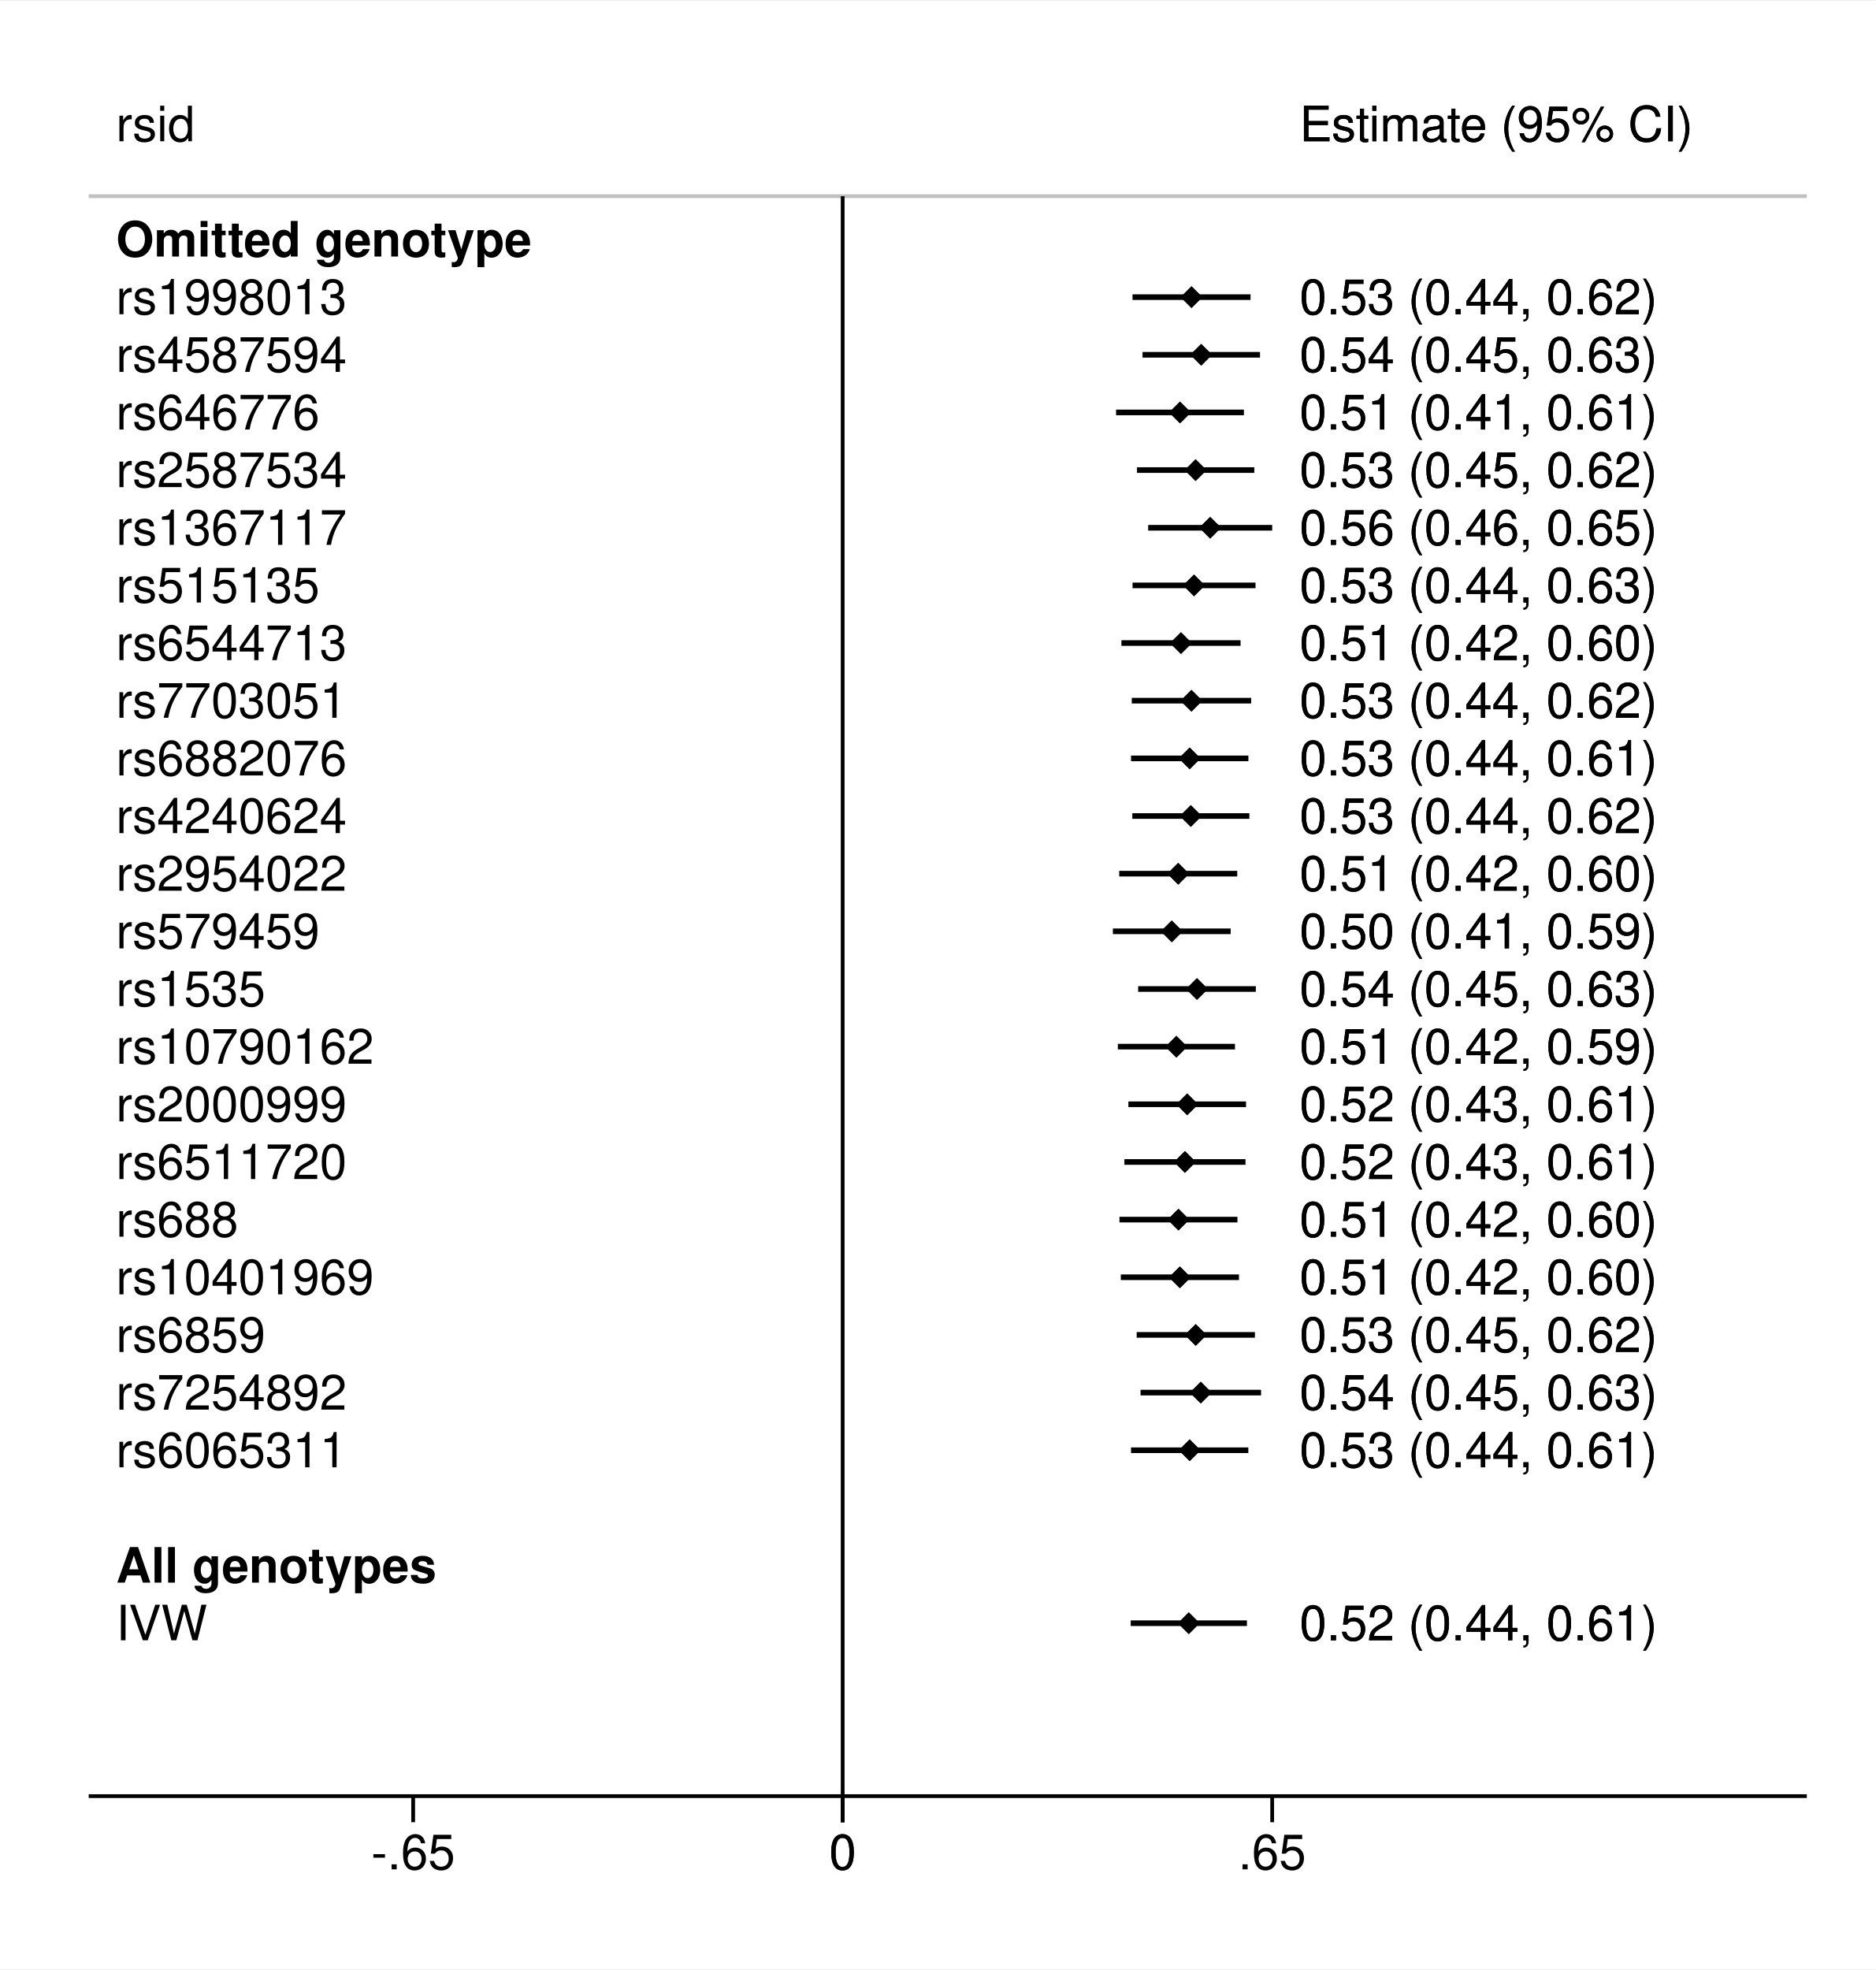
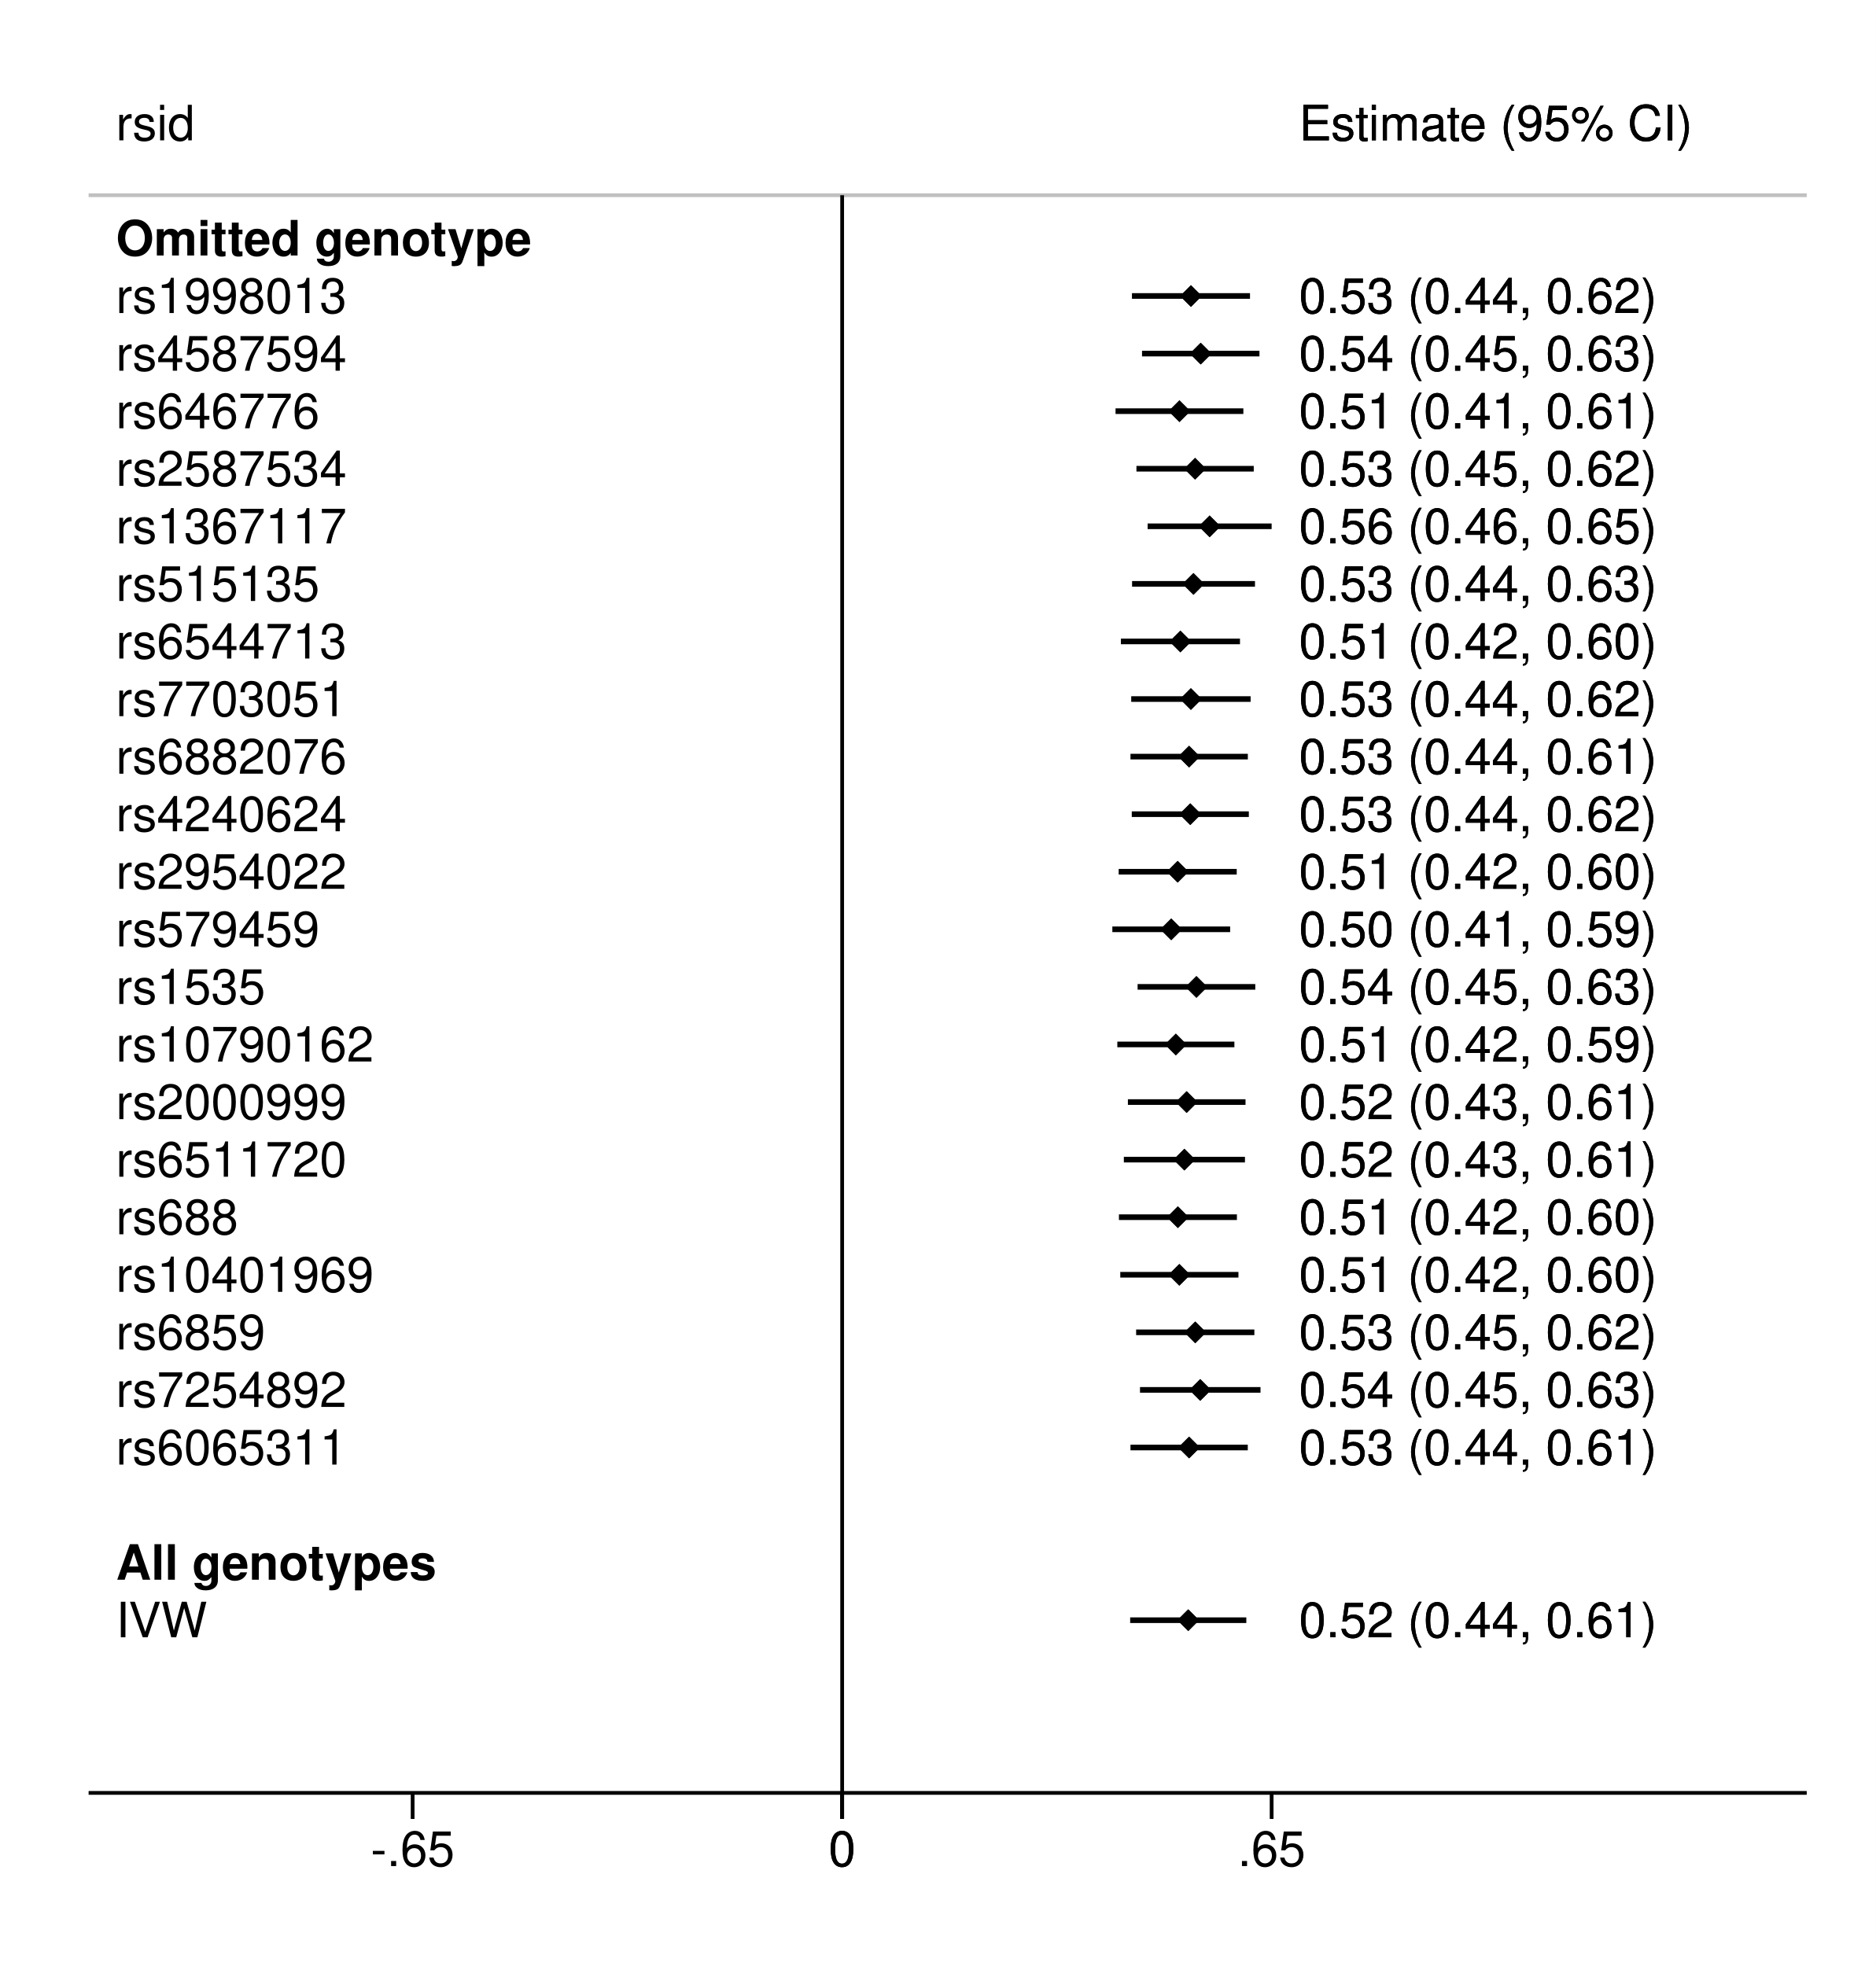
- <svg xmlns="http://www.w3.org/2000/svg" version="1.1" width="600px" height="630px" viewBox="0 0 8235 8640">
-   <rect x="0" y="0" width="8235" height="8640" style="fill:#E1E6F0;stroke:none" />
-   <rect x="0.00" y="0.27" width="8235.00" height="8639.73" style="fill:#FFFFFF" />
-   <rect x="8.24" y="8.51" width="8218.53" height="8623.26" style="fill:none;stroke:#FFFFFF;stroke-width:16.47" />
-   <rect x="389.35" y="288.36" width="7542.16" height="7591.86" style="fill:#FFFFFF" />
-   <rect x="397.59" y="296.60" width="7525.69" height="7575.39" style="fill:none;stroke:#FFFFFF;stroke-width:16.47" />
-   <line x1="389.35" y1="857.79" x2="7931.51" y2="857.79" style="stroke:#C0C0C0;stroke-width:16.47" />
-   <line x1="3699.12" y1="7880.22" x2="3699.12" y2="857.79" style="stroke:#000000;stroke-width:16.47" />
-   <line x1="4971.40" y1="1300.86" x2="5489.55" y2="1300.86" style="stroke:#000000;stroke-width:24.71" />
-   <line x1="5015.41" y1="1553.85" x2="5531.13" y2="1553.85" style="stroke:#000000;stroke-width:24.71" />
-   <line x1="4899.31" y1="1806.84" x2="5460.39" y2="1806.84" style="stroke:#000000;stroke-width:24.71" />
-   <line x1="4991.11" y1="2059.83" x2="5506.02" y2="2059.83" style="stroke:#000000;stroke-width:24.71" />
-   <line x1="5040.26" y1="2313.09" x2="5584.59" y2="2313.09" style="stroke:#000000;stroke-width:24.71" />
-   <line x1="4971.67" y1="2566.08" x2="5511.42" y2="2566.08" style="stroke:#000000;stroke-width:24.71" />
-   <line x1="4922.80" y1="2819.07" x2="5445.81" y2="2819.07" style="stroke:#000000;stroke-width:24.71" />
-   <line x1="4968.16" y1="3072.06" x2="5492.25" y2="3072.06" style="stroke:#000000;stroke-width:24.71" />
-   <line x1="4964.92" y1="3325.32" x2="5480.10" y2="3325.32" style="stroke:#000000;stroke-width:24.71" />
-   <line x1="4970.59" y1="3578.31" x2="5484.42" y2="3578.31" style="stroke:#000000;stroke-width:24.71" />
-   <line x1="4913.08" y1="3831.30" x2="5431.23" y2="3831.30" style="stroke:#000000;stroke-width:24.71" />
-   <line x1="4885.27" y1="4084.29" x2="5402.34" y2="4084.29" style="stroke:#000000;stroke-width:24.71" />
-   <line x1="4996.24" y1="4337.55" x2="5512.77" y2="4337.55" style="stroke:#000000;stroke-width:24.71" />
-   <line x1="4907.14" y1="4590.54" x2="5421.24" y2="4590.54" style="stroke:#000000;stroke-width:24.71" />
-   <line x1="4953.31" y1="4843.53" x2="5469.84" y2="4843.53" style="stroke:#000000;stroke-width:24.71" />
-   <line x1="4935.76" y1="5096.79" x2="5467.41" y2="5096.79" style="stroke:#000000;stroke-width:24.71" />
-   <line x1="4914.16" y1="5349.78" x2="5432.04" y2="5349.78" style="stroke:#000000;stroke-width:24.71" />
-   <line x1="4920.10" y1="5602.77" x2="5438.79" y2="5602.77" style="stroke:#000000;stroke-width:24.71" />
-   <line x1="4989.76" y1="5855.76" x2="5508.72" y2="5855.76" style="stroke:#000000;stroke-width:24.71" />
-   <line x1="5006.77" y1="6109.02" x2="5535.72" y2="6109.02" style="stroke:#000000;stroke-width:24.71" />
-   <line x1="4964.92" y1="6362.01" x2="5479.83" y2="6362.01" style="stroke:#000000;stroke-width:24.71" />
-   <line x1="4963.57" y1="7121.25" x2="5473.62" y2="7121.25" style="stroke:#000000;stroke-width:24.71" />
-   <text x="509.51" y="1122.61" style="font-family:'Helvetica';font-weight:bold;font-size:214.12px;fill:#000000">Omitted genotype</text>
-   <text x="509.51" y="1375.87" style="font-family:'Helvetica';font-size:214.12px;fill:#000000">rs1998013</text>
-   <text x="509.51" y="1628.86" style="font-family:'Helvetica';font-size:214.12px;fill:#000000">rs4587594</text>
-   <text x="509.51" y="1881.85" style="font-family:'Helvetica';font-size:214.12px;fill:#000000">rs646776</text>
-   <text x="509.51" y="2134.84" style="font-family:'Helvetica';font-size:214.12px;fill:#000000">rs2587534</text>
-   <text x="509.51" y="2388.10" style="font-family:'Helvetica';font-size:214.12px;fill:#000000">rs1367117</text>
-   <text x="509.51" y="2641.09" style="font-family:'Helvetica';font-size:214.12px;fill:#000000">rs515135</text>
-   <text x="509.51" y="2894.08" style="font-family:'Helvetica';font-size:214.12px;fill:#000000">rs6544713</text>
-   <text x="509.51" y="3147.07" style="font-family:'Helvetica';font-size:214.12px;fill:#000000">rs7703051</text>
-   <text x="509.51" y="3400.33" style="font-family:'Helvetica';font-size:214.12px;fill:#000000">rs6882076</text>
-   <text x="509.51" y="3653.32" style="font-family:'Helvetica';font-size:214.12px;fill:#000000">rs4240624</text>
-   <text x="509.51" y="3906.31" style="font-family:'Helvetica';font-size:214.12px;fill:#000000">rs2954022</text>
-   <text x="509.51" y="4159.30" style="font-family:'Helvetica';font-size:214.12px;fill:#000000">rs579459</text>
-   <text x="509.51" y="4412.56" style="font-family:'Helvetica';font-size:214.12px;fill:#000000">rs1535</text>
-   <text x="509.51" y="4665.55" style="font-family:'Helvetica';font-size:214.12px;fill:#000000">rs10790162</text>
-   <text x="509.51" y="4918.54" style="font-family:'Helvetica';font-size:214.12px;fill:#000000">rs2000999</text>
-   <text x="509.51" y="5171.80" style="font-family:'Helvetica';font-size:214.12px;fill:#000000">rs6511720</text>
-   <text x="509.51" y="5424.79" style="font-family:'Helvetica';font-size:214.12px;fill:#000000">rs688</text>
-   <text x="509.51" y="5677.78" style="font-family:'Helvetica';font-size:214.12px;fill:#000000">rs10401969</text>
-   <text x="509.51" y="5930.77" style="font-family:'Helvetica';font-size:214.12px;fill:#000000">rs6859</text>
-   <text x="509.51" y="6184.03" style="font-family:'Helvetica';font-size:214.12px;fill:#000000">rs7254892</text>
-   <text x="509.51" y="6437.02" style="font-family:'Helvetica';font-size:214.12px;fill:#000000">rs6065311</text>
-   <text x="509.51" y="6943.00" style="font-family:'Helvetica';font-weight:bold;font-size:214.12px;fill:#000000">All genotypes</text>
-   <text x="509.51" y="7196.26" style="font-family:'Helvetica';font-size:214.12px;fill:#000000">IVW</text>
-   <text x="509.51" y="616.63" style="font-family:'Helvetica';font-size:214.12px;fill:#000000">rsid</text>
-   <text x="5704.75" y="1375.87" style="font-family:'Helvetica';font-size:214.12px;fill:#000000">0.53 (0.44, 0.62)</text>
-   <text x="5704.75" y="1628.86" style="font-family:'Helvetica';font-size:214.12px;fill:#000000">0.54 (0.45, 0.63)</text>
-   <text x="5704.75" y="1881.85" style="font-family:'Helvetica';font-size:214.12px;fill:#000000">0.51 (0.41, 0.61)</text>
-   <text x="5704.75" y="2134.84" style="font-family:'Helvetica';font-size:214.12px;fill:#000000">0.53 (0.45, 0.62)</text>
-   <text x="5704.75" y="2388.10" style="font-family:'Helvetica';font-size:214.12px;fill:#000000">0.56 (0.46, 0.65)</text>
-   <text x="5704.75" y="2641.09" style="font-family:'Helvetica';font-size:214.12px;fill:#000000">0.53 (0.44, 0.63)</text>
-   <text x="5704.75" y="2894.08" style="font-family:'Helvetica';font-size:214.12px;fill:#000000">0.51 (0.42, 0.60)</text>
-   <text x="5704.75" y="3147.07" style="font-family:'Helvetica';font-size:214.12px;fill:#000000">0.53 (0.44, 0.62)</text>
-   <text x="5704.75" y="3400.33" style="font-family:'Helvetica';font-size:214.12px;fill:#000000">0.53 (0.44, 0.61)</text>
-   <text x="5704.75" y="3653.32" style="font-family:'Helvetica';font-size:214.12px;fill:#000000">0.53 (0.44, 0.62)</text>
-   <text x="5704.75" y="3906.31" style="font-family:'Helvetica';font-size:214.12px;fill:#000000">0.51 (0.42, 0.60)</text>
-   <text x="5704.75" y="4159.30" style="font-family:'Helvetica';font-size:214.12px;fill:#000000">0.50 (0.41, 0.59)</text>
-   <text x="5704.75" y="4412.56" style="font-family:'Helvetica';font-size:214.12px;fill:#000000">0.54 (0.45, 0.63)</text>
-   <text x="5704.75" y="4665.55" style="font-family:'Helvetica';font-size:214.12px;fill:#000000">0.51 (0.42, 0.59)</text>
-   <text x="5704.75" y="4918.54" style="font-family:'Helvetica';font-size:214.12px;fill:#000000">0.52 (0.43, 0.61)</text>
-   <text x="5704.75" y="5171.80" style="font-family:'Helvetica';font-size:214.12px;fill:#000000">0.52 (0.43, 0.61)</text>
-   <text x="5704.75" y="5424.79" style="font-family:'Helvetica';font-size:214.12px;fill:#000000">0.51 (0.42, 0.60)</text>
-   <text x="5704.75" y="5677.78" style="font-family:'Helvetica';font-size:214.12px;fill:#000000">0.51 (0.42, 0.60)</text>
-   <text x="5704.75" y="5930.77" style="font-family:'Helvetica';font-size:214.12px;fill:#000000">0.53 (0.45, 0.62)</text>
-   <text x="5704.75" y="6184.03" style="font-family:'Helvetica';font-size:214.12px;fill:#000000">0.54 (0.45, 0.63)</text>
-   <text x="5704.75" y="6437.02" style="font-family:'Helvetica';font-size:214.12px;fill:#000000">0.53 (0.44, 0.61)</text>
-   <text x="5704.75" y="7196.26" style="font-family:'Helvetica';font-size:214.12px;fill:#000000">0.52 (0.44, 0.61)</text>
-   <text x="5704.75" y="616.63" style="font-family:'Helvetica';font-size:214.12px;fill:#000000">Estimate (95% CI)</text>
-   <text x="5704.75" y="1375.87" style="font-family:'Helvetica';font-size:214.12px;fill:#000000">0.53 (0.44, 0.62)</text>
-   <text x="5704.75" y="1628.86" style="font-family:'Helvetica';font-size:214.12px;fill:#000000">0.54 (0.45, 0.63)</text>
-   <text x="5704.75" y="1881.85" style="font-family:'Helvetica';font-size:214.12px;fill:#000000">0.51 (0.41, 0.61)</text>
-   <text x="5704.75" y="2134.84" style="font-family:'Helvetica';font-size:214.12px;fill:#000000">0.53 (0.45, 0.62)</text>
-   <text x="5704.75" y="2388.10" style="font-family:'Helvetica';font-size:214.12px;fill:#000000">0.56 (0.46, 0.65)</text>
-   <text x="5704.75" y="2641.09" style="font-family:'Helvetica';font-size:214.12px;fill:#000000">0.53 (0.44, 0.63)</text>
-   <text x="5704.75" y="2894.08" style="font-family:'Helvetica';font-size:214.12px;fill:#000000">0.51 (0.42, 0.60)</text>
-   <text x="5704.75" y="3147.07" style="font-family:'Helvetica';font-size:214.12px;fill:#000000">0.53 (0.44, 0.62)</text>
-   <text x="5704.75" y="3400.33" style="font-family:'Helvetica';font-size:214.12px;fill:#000000">0.53 (0.44, 0.61)</text>
-   <text x="5704.75" y="3653.32" style="font-family:'Helvetica';font-size:214.12px;fill:#000000">0.53 (0.44, 0.62)</text>
-   <text x="5704.75" y="3906.31" style="font-family:'Helvetica';font-size:214.12px;fill:#000000">0.51 (0.42, 0.60)</text>
-   <text x="5704.75" y="4159.30" style="font-family:'Helvetica';font-size:214.12px;fill:#000000">0.50 (0.41, 0.59)</text>
-   <text x="5704.75" y="4412.56" style="font-family:'Helvetica';font-size:214.12px;fill:#000000">0.54 (0.45, 0.63)</text>
-   <text x="5704.75" y="4665.55" style="font-family:'Helvetica';font-size:214.12px;fill:#000000">0.51 (0.42, 0.59)</text>
-   <text x="5704.75" y="4918.54" style="font-family:'Helvetica';font-size:214.12px;fill:#000000">0.52 (0.43, 0.61)</text>
-   <text x="5704.75" y="5171.80" style="font-family:'Helvetica';font-size:214.12px;fill:#000000">0.52 (0.43, 0.61)</text>
-   <text x="5704.75" y="5424.79" style="font-family:'Helvetica';font-size:214.12px;fill:#000000">0.51 (0.42, 0.60)</text>
-   <text x="5704.75" y="5677.78" style="font-family:'Helvetica';font-size:214.12px;fill:#000000">0.51 (0.42, 0.60)</text>
-   <text x="5704.75" y="5930.77" style="font-family:'Helvetica';font-size:214.12px;fill:#000000">0.53 (0.45, 0.62)</text>
-   <text x="5704.75" y="6184.03" style="font-family:'Helvetica';font-size:214.12px;fill:#000000">0.54 (0.45, 0.63)</text>
-   <text x="5704.75" y="6437.02" style="font-family:'Helvetica';font-size:214.12px;fill:#000000">0.53 (0.44, 0.61)</text>
-   <text x="5704.75" y="7196.26" style="font-family:'Helvetica';font-size:214.12px;fill:#000000">0.52 (0.44, 0.61)</text>
-   <text x="5704.75" y="616.63" style="font-family:'Helvetica';font-size:214.12px;fill:#000000">Estimate (95% CI)</text>
-   <polygon points="5182.63,1300.86 5230.34,1253.15 5278.05,1300.86 5230.34,1348.57" style="fill:#000000" />
-   <polygon points="5200.10,1300.86 5230.34,1270.62 5260.58,1300.86 5230.34,1331.10" style="fill:none;stroke:#000000;stroke-width:24.71" />
-   <polygon points="5225.29,1553.85 5273.00,1506.14 5320.71,1553.85 5273.00,1601.56" style="fill:#000000" />
-   <polygon points="5242.76,1553.85 5273.00,1523.61 5303.24,1553.85 5273.00,1584.09" style="fill:none;stroke:#000000;stroke-width:24.71" />
-   <polygon points="5132.14,1807.11 5179.85,1759.40 5227.56,1807.11 5179.85,1854.82" style="fill:#000000" />
-   <polygon points="5149.61,1807.11 5179.85,1776.87 5210.09,1807.11 5179.85,1837.35" style="fill:none;stroke:#000000;stroke-width:24.71" />
-   <polygon points="5200.72,2060.10 5248.43,2012.39 5296.14,2060.10 5248.43,2107.81" style="fill:#000000" />
-   <polygon points="5218.19,2060.10 5248.43,2029.86 5278.67,2060.10 5248.43,2090.34" style="fill:none;stroke:#000000;stroke-width:24.71" />
-   <polygon points="5264.71,2313.09 5312.42,2265.38 5360.13,2313.09 5312.42,2360.80" style="fill:#000000" />
-   <polygon points="5282.18,2313.09 5312.42,2282.85 5342.67,2313.09 5312.42,2343.33" style="fill:none;stroke:#000000;stroke-width:24.71" />
-   <polygon points="5193.70,2566.08 5241.41,2518.37 5289.12,2566.08 5241.41,2613.79" style="fill:#000000" />
-   <polygon points="5211.17,2566.08 5241.41,2535.84 5271.65,2566.08 5241.41,2596.32" style="fill:none;stroke:#000000;stroke-width:24.71" />
-   <polygon points="5136.46,2819.34 5184.17,2771.63 5231.88,2819.34 5184.17,2867.05" style="fill:#000000" />
-   <polygon points="5153.93,2819.34 5184.17,2789.10 5214.41,2819.34 5184.17,2849.58" style="fill:none;stroke:#000000;stroke-width:24.71" />
-   <polygon points="5182.36,3072.33 5230.07,3024.62 5277.78,3072.33 5230.07,3120.04" style="fill:#000000" />
-   <polygon points="5199.83,3072.33 5230.07,3042.09 5260.31,3072.33 5230.07,3102.57" style="fill:none;stroke:#000000;stroke-width:24.71" />
-   <polygon points="5174.53,3325.32 5222.24,3277.61 5269.95,3325.32 5222.24,3373.03" style="fill:#000000" />
-   <polygon points="5192.00,3325.32 5222.24,3295.08 5252.48,3325.32 5222.24,3355.56" style="fill:none;stroke:#000000;stroke-width:24.71" />
-   <polygon points="5179.66,3578.31 5227.37,3530.60 5275.08,3578.31 5227.37,3626.02" style="fill:#000000" />
-   <polygon points="5197.13,3578.31 5227.37,3548.07 5257.61,3578.31 5227.37,3608.55" style="fill:none;stroke:#000000;stroke-width:24.71" />
-   <polygon points="5124.31,3831.57 5172.02,3783.86 5219.73,3831.57 5172.02,3879.28" style="fill:#000000" />
-   <polygon points="5141.78,3831.57 5172.02,3801.33 5202.26,3831.57 5172.02,3861.81" style="fill:none;stroke:#000000;stroke-width:24.71" />
-   <polygon points="5095.96,4084.56 5143.67,4036.85 5191.38,4084.56 5143.67,4132.27" style="fill:#000000" />
-   <polygon points="5113.43,4084.56 5143.67,4054.32 5173.91,4084.56 5143.67,4114.80" style="fill:none;stroke:#000000;stroke-width:24.71" />
-   <polygon points="5206.66,4337.55 5254.37,4289.84 5302.08,4337.55 5254.37,4385.26" style="fill:#000000" />
-   <polygon points="5224.13,4337.55 5254.37,4307.31 5284.61,4337.55 5254.37,4367.79" style="fill:none;stroke:#000000;stroke-width:24.71" />
-   <polygon points="5116.21,4590.81 5163.92,4543.10 5211.63,4590.81 5163.92,4638.52" style="fill:#000000" />
-   <polygon points="5133.68,4590.81 5163.92,4560.57 5194.16,4590.81 5163.92,4621.05" style="fill:none;stroke:#000000;stroke-width:24.71" />
-   <polygon points="5163.73,4843.80 5211.44,4796.09 5259.15,4843.80 5211.44,4891.51" style="fill:#000000" />
-   <polygon points="5181.20,4843.80 5211.44,4813.56 5241.68,4843.80 5211.44,4874.04" style="fill:none;stroke:#000000;stroke-width:24.71" />
-   <polygon points="5153.74,5096.79 5201.45,5049.08 5249.16,5096.79 5201.45,5144.50" style="fill:#000000" />
-   <polygon points="5171.21,5096.79 5201.45,5066.55 5231.69,5096.79 5201.45,5127.03" style="fill:none;stroke:#000000;stroke-width:24.71" />
-   <polygon points="5125.39,5349.78 5173.10,5302.07 5220.81,5349.78 5173.10,5397.49" style="fill:#000000" />
-   <polygon points="5142.86,5349.78 5173.10,5319.54 5203.34,5349.78 5173.10,5380.02" style="fill:none;stroke:#000000;stroke-width:24.71" />
-   <polygon points="5131.60,5603.04 5179.31,5555.33 5227.02,5603.04 5179.31,5650.75" style="fill:#000000" />
-   <polygon points="5149.07,5603.04 5179.31,5572.80 5209.55,5603.04 5179.31,5633.28" style="fill:none;stroke:#000000;stroke-width:24.71" />
-   <polygon points="5201.26,5856.03 5248.97,5808.32 5296.68,5856.03 5248.97,5903.74" style="fill:#000000" />
-   <polygon points="5218.73,5856.03 5248.97,5825.79 5279.21,5856.03 5248.97,5886.27" style="fill:none;stroke:#000000;stroke-width:24.71" />
-   <polygon points="5223.40,6109.02 5271.11,6061.31 5318.82,6109.02 5271.11,6156.73" style="fill:#000000" />
-   <polygon points="5240.87,6109.02 5271.11,6078.78 5301.35,6109.02 5271.11,6139.26" style="fill:none;stroke:#000000;stroke-width:24.71" />
-   <polygon points="5174.53,6362.01 5222.24,6314.30 5269.95,6362.01 5222.24,6409.72" style="fill:#000000" />
-   <polygon points="5192.00,6362.01 5222.24,6331.77 5252.48,6362.01 5222.24,6392.25" style="fill:none;stroke:#000000;stroke-width:24.71" />
-   <polygon points="5170.75,7121.25 5218.46,7073.54 5266.17,7121.25 5218.46,7168.96" style="fill:#000000" />
-   <polygon points="5188.22,7121.25 5218.46,7091.01 5248.70,7121.25 5218.46,7151.49" style="fill:none;stroke:#000000;stroke-width:24.71" />
-   <line x1="389.35" y1="7880.22" x2="7931.51" y2="7880.22" style="stroke:#000000;stroke-width:16.47" />
-   <text x="2756.25" y="8087.20" style="font-family:'Helvetica';font-size:214.12px;fill:#000000" text-anchor="middle"> </text>
-   <text x="4641.99" y="8087.20" style="font-family:'Helvetica';font-size:214.12px;fill:#000000" text-anchor="middle"> </text>
-   <line x1="3699.12" y1="7880.22" x2="3699.12" y2="7994.70" style="stroke:#000000;stroke-width:16.47" />
-   <text x="3699.12" y="8201.68" style="font-family:'Helvetica';font-size:214.12px;fill:#000000" text-anchor="middle">0</text>
-   <line x1="1813.65" y1="7880.22" x2="1813.65" y2="7994.70" style="stroke:#000000;stroke-width:16.47" />
-   <text x="1813.65" y="8201.68" style="font-family:'Helvetica';font-size:214.12px;fill:#000000" text-anchor="middle">-.65</text>
-   <line x1="3699.12" y1="7880.22" x2="3699.12" y2="7994.70" style="stroke:#000000;stroke-width:16.47" />
-   <text x="3699.12" y="8201.68" style="font-family:'Helvetica';font-size:214.12px;fill:#000000" text-anchor="middle">0</text>
-   <line x1="5584.59" y1="7880.22" x2="5584.59" y2="7994.70" style="stroke:#000000;stroke-width:16.47" />
-   <text x="5584.59" y="8201.68" style="font-family:'Helvetica';font-size:214.12px;fill:#000000" text-anchor="middle">.65</text>
-   <line x1="3699.12" y1="7880.22" x2="3699.12" y2="7994.70" style="stroke:#000000;stroke-width:16.47" />
+ <svg xmlns="http://www.w3.org/2000/svg" version="1.1" width="600px" height="629px" viewBox="0 0 8242 8640">
+   <rect x="0" y="0" width="8242" height="8640" style="fill:#EAF2F3;stroke:none" />
+   <rect x="0.00" y="0.00" width="8242.00" height="8640.00" style="fill:#FFFFFF" />
+   <rect x="8.24" y="8.24" width="8225.52" height="8623.52" style="fill:none;stroke:#FFFFFF;stroke-width:16.48" />
+   <rect x="389.34" y="288.63" width="7549.18" height="7590.78" style="fill:#FFFFFF" />
+   <rect x="397.58" y="296.87" width="7532.70" height="7574.30" style="fill:none;stroke:#FFFFFF;stroke-width:16.48" />
+   <line x1="389.34" y1="857.79" x2="7938.52" y2="857.79" style="stroke:#C0C0C0;stroke-width:16.48" />
+   <line x1="3700.34" y1="7879.41" x2="3700.34" y2="857.79" style="stroke:#000000;stroke-width:16.48" />
+   <line x1="4973.66" y1="1300.59" x2="5492.33" y2="1300.59" style="stroke:#000000;stroke-width:24.73" />
+   <line x1="5017.94" y1="1553.85" x2="5533.91" y2="1553.85" style="stroke:#000000;stroke-width:24.73" />
+   <line x1="4901.57" y1="1806.84" x2="5463.17" y2="1806.84" style="stroke:#000000;stroke-width:24.73" />
+   <line x1="4993.37" y1="2059.83" x2="5508.80" y2="2059.83" style="stroke:#000000;stroke-width:24.73" />
+   <line x1="5042.51" y1="2312.82" x2="5587.37" y2="2312.82" style="stroke:#000000;stroke-width:24.73" />
+   <line x1="4974.20" y1="2565.81" x2="5514.20" y2="2565.81" style="stroke:#000000;stroke-width:24.73" />
+   <line x1="4925.06" y1="2818.80" x2="5448.32" y2="2818.80" style="stroke:#000000;stroke-width:24.73" />
+   <line x1="4970.42" y1="3072.06" x2="5495.03" y2="3072.06" style="stroke:#000000;stroke-width:24.73" />
+   <line x1="4967.18" y1="3325.05" x2="5482.88" y2="3325.05" style="stroke:#000000;stroke-width:24.73" />
+   <line x1="4972.85" y1="3578.04" x2="5487.20" y2="3578.04" style="stroke:#000000;stroke-width:24.73" />
+   <line x1="4915.34" y1="3831.03" x2="5434.01" y2="3831.03" style="stroke:#000000;stroke-width:24.73" />
+   <line x1="4887.53" y1="4084.02" x2="5405.12" y2="4084.02" style="stroke:#000000;stroke-width:24.73" />
+   <line x1="4998.50" y1="4337.01" x2="5515.55" y2="4337.01" style="stroke:#000000;stroke-width:24.73" />
+   <line x1="4909.40" y1="4590.00" x2="5423.75" y2="4590.00" style="stroke:#000000;stroke-width:24.73" />
+   <line x1="4955.84" y1="4843.26" x2="5472.62" y2="4843.26" style="stroke:#000000;stroke-width:24.73" />
+   <line x1="4938.02" y1="5096.25" x2="5470.19" y2="5096.25" style="stroke:#000000;stroke-width:24.73" />
+   <line x1="4916.42" y1="5349.24" x2="5434.82" y2="5349.24" style="stroke:#000000;stroke-width:24.73" />
+   <line x1="4922.36" y1="5602.23" x2="5441.57" y2="5602.23" style="stroke:#000000;stroke-width:24.73" />
+   <line x1="4992.02" y1="5855.22" x2="5511.50" y2="5855.22" style="stroke:#000000;stroke-width:24.73" />
+   <line x1="5009.03" y1="6108.21" x2="5538.50" y2="6108.21" style="stroke:#000000;stroke-width:24.73" />
+   <line x1="4967.18" y1="6361.47" x2="5482.61" y2="6361.47" style="stroke:#000000;stroke-width:24.73" />
+   <line x1="4965.83" y1="7120.44" x2="5476.13" y2="7120.44" style="stroke:#000000;stroke-width:24.73" />
+   <text x="509.49" y="1122.70" style="font-family:'Helvetica';font-weight:bold;font-size:214.38px;fill:#000000">Omitted genotype</text>
+   <text x="509.49" y="1375.69" style="font-family:'Helvetica';font-size:214.38px;fill:#000000">rs1998013</text>
+   <text x="509.49" y="1628.95" style="font-family:'Helvetica';font-size:214.38px;fill:#000000">rs4587594</text>
+   <text x="509.49" y="1881.94" style="font-family:'Helvetica';font-size:214.38px;fill:#000000">rs646776</text>
+   <text x="509.49" y="2134.93" style="font-family:'Helvetica';font-size:214.38px;fill:#000000">rs2587534</text>
+   <text x="509.49" y="2387.92" style="font-family:'Helvetica';font-size:214.38px;fill:#000000">rs1367117</text>
+   <text x="509.49" y="2640.91" style="font-family:'Helvetica';font-size:214.38px;fill:#000000">rs515135</text>
+   <text x="509.49" y="2893.90" style="font-family:'Helvetica';font-size:214.38px;fill:#000000">rs6544713</text>
+   <text x="509.49" y="3147.16" style="font-family:'Helvetica';font-size:214.38px;fill:#000000">rs7703051</text>
+   <text x="509.49" y="3400.15" style="font-family:'Helvetica';font-size:214.38px;fill:#000000">rs6882076</text>
+   <text x="509.49" y="3653.14" style="font-family:'Helvetica';font-size:214.38px;fill:#000000">rs4240624</text>
+   <text x="509.49" y="3906.13" style="font-family:'Helvetica';font-size:214.38px;fill:#000000">rs2954022</text>
+   <text x="509.49" y="4159.12" style="font-family:'Helvetica';font-size:214.38px;fill:#000000">rs579459</text>
+   <text x="509.49" y="4412.11" style="font-family:'Helvetica';font-size:214.38px;fill:#000000">rs1535</text>
+   <text x="509.49" y="4665.10" style="font-family:'Helvetica';font-size:214.38px;fill:#000000">rs10790162</text>
+   <text x="509.49" y="4918.36" style="font-family:'Helvetica';font-size:214.38px;fill:#000000">rs2000999</text>
+   <text x="509.49" y="5171.35" style="font-family:'Helvetica';font-size:214.38px;fill:#000000">rs6511720</text>
+   <text x="509.49" y="5424.34" style="font-family:'Helvetica';font-size:214.38px;fill:#000000">rs688</text>
+   <text x="509.49" y="5677.33" style="font-family:'Helvetica';font-size:214.38px;fill:#000000">rs10401969</text>
+   <text x="509.49" y="5930.32" style="font-family:'Helvetica';font-size:214.38px;fill:#000000">rs6859</text>
+   <text x="509.49" y="6183.31" style="font-family:'Helvetica';font-size:214.38px;fill:#000000">rs7254892</text>
+   <text x="509.49" y="6436.57" style="font-family:'Helvetica';font-size:214.38px;fill:#000000">rs6065311</text>
+   <text x="509.49" y="6942.55" style="font-family:'Helvetica';font-weight:bold;font-size:214.38px;fill:#000000">All genotypes</text>
+   <text x="509.49" y="7195.54" style="font-family:'Helvetica';font-size:214.38px;fill:#000000">IVW</text>
+   <text x="509.49" y="616.72" style="font-family:'Helvetica';font-size:214.38px;fill:#000000">rsid</text>
+   <text x="5707.52" y="1375.69" style="font-family:'Helvetica';font-size:214.38px;fill:#000000">0.53 (0.44, 0.62)</text>
+   <text x="5707.52" y="1628.95" style="font-family:'Helvetica';font-size:214.38px;fill:#000000">0.54 (0.45, 0.63)</text>
+   <text x="5707.52" y="1881.94" style="font-family:'Helvetica';font-size:214.38px;fill:#000000">0.51 (0.41, 0.61)</text>
+   <text x="5707.52" y="2134.93" style="font-family:'Helvetica';font-size:214.38px;fill:#000000">0.53 (0.45, 0.62)</text>
+   <text x="5707.52" y="2387.92" style="font-family:'Helvetica';font-size:214.38px;fill:#000000">0.56 (0.46, 0.65)</text>
+   <text x="5707.52" y="2640.91" style="font-family:'Helvetica';font-size:214.38px;fill:#000000">0.53 (0.44, 0.63)</text>
+   <text x="5707.52" y="2893.90" style="font-family:'Helvetica';font-size:214.38px;fill:#000000">0.51 (0.42, 0.60)</text>
+   <text x="5707.52" y="3147.16" style="font-family:'Helvetica';font-size:214.38px;fill:#000000">0.53 (0.44, 0.62)</text>
+   <text x="5707.52" y="3400.15" style="font-family:'Helvetica';font-size:214.38px;fill:#000000">0.53 (0.44, 0.61)</text>
+   <text x="5707.52" y="3653.14" style="font-family:'Helvetica';font-size:214.38px;fill:#000000">0.53 (0.44, 0.62)</text>
+   <text x="5707.52" y="3906.13" style="font-family:'Helvetica';font-size:214.38px;fill:#000000">0.51 (0.42, 0.60)</text>
+   <text x="5707.52" y="4159.12" style="font-family:'Helvetica';font-size:214.38px;fill:#000000">0.50 (0.41, 0.59)</text>
+   <text x="5707.52" y="4412.11" style="font-family:'Helvetica';font-size:214.38px;fill:#000000">0.54 (0.45, 0.63)</text>
+   <text x="5707.52" y="4665.10" style="font-family:'Helvetica';font-size:214.38px;fill:#000000">0.51 (0.42, 0.59)</text>
+   <text x="5707.52" y="4918.36" style="font-family:'Helvetica';font-size:214.38px;fill:#000000">0.52 (0.43, 0.61)</text>
+   <text x="5707.52" y="5171.35" style="font-family:'Helvetica';font-size:214.38px;fill:#000000">0.52 (0.43, 0.61)</text>
+   <text x="5707.52" y="5424.34" style="font-family:'Helvetica';font-size:214.38px;fill:#000000">0.51 (0.42, 0.60)</text>
+   <text x="5707.52" y="5677.33" style="font-family:'Helvetica';font-size:214.38px;fill:#000000">0.51 (0.42, 0.60)</text>
+   <text x="5707.52" y="5930.32" style="font-family:'Helvetica';font-size:214.38px;fill:#000000">0.53 (0.45, 0.62)</text>
+   <text x="5707.52" y="6183.31" style="font-family:'Helvetica';font-size:214.38px;fill:#000000">0.54 (0.45, 0.63)</text>
+   <text x="5707.52" y="6436.57" style="font-family:'Helvetica';font-size:214.38px;fill:#000000">0.53 (0.44, 0.61)</text>
+   <text x="5707.52" y="7195.54" style="font-family:'Helvetica';font-size:214.38px;fill:#000000">0.52 (0.44, 0.61)</text>
+   <text x="5707.52" y="616.72" style="font-family:'Helvetica';font-size:214.38px;fill:#000000">Estimate (95% CI)</text>
+   <text x="5707.52" y="1375.69" style="font-family:'Helvetica';font-size:214.38px;fill:#000000">0.53 (0.44, 0.62)</text>
+   <text x="5707.52" y="1628.95" style="font-family:'Helvetica';font-size:214.38px;fill:#000000">0.54 (0.45, 0.63)</text>
+   <text x="5707.52" y="1881.94" style="font-family:'Helvetica';font-size:214.38px;fill:#000000">0.51 (0.41, 0.61)</text>
+   <text x="5707.52" y="2134.93" style="font-family:'Helvetica';font-size:214.38px;fill:#000000">0.53 (0.45, 0.62)</text>
+   <text x="5707.52" y="2387.92" style="font-family:'Helvetica';font-size:214.38px;fill:#000000">0.56 (0.46, 0.65)</text>
+   <text x="5707.52" y="2640.91" style="font-family:'Helvetica';font-size:214.38px;fill:#000000">0.53 (0.44, 0.63)</text>
+   <text x="5707.52" y="2893.90" style="font-family:'Helvetica';font-size:214.38px;fill:#000000">0.51 (0.42, 0.60)</text>
+   <text x="5707.52" y="3147.16" style="font-family:'Helvetica';font-size:214.38px;fill:#000000">0.53 (0.44, 0.62)</text>
+   <text x="5707.52" y="3400.15" style="font-family:'Helvetica';font-size:214.38px;fill:#000000">0.53 (0.44, 0.61)</text>
+   <text x="5707.52" y="3653.14" style="font-family:'Helvetica';font-size:214.38px;fill:#000000">0.53 (0.44, 0.62)</text>
+   <text x="5707.52" y="3906.13" style="font-family:'Helvetica';font-size:214.38px;fill:#000000">0.51 (0.42, 0.60)</text>
+   <text x="5707.52" y="4159.12" style="font-family:'Helvetica';font-size:214.38px;fill:#000000">0.50 (0.41, 0.59)</text>
+   <text x="5707.52" y="4412.11" style="font-family:'Helvetica';font-size:214.38px;fill:#000000">0.54 (0.45, 0.63)</text>
+   <text x="5707.52" y="4665.10" style="font-family:'Helvetica';font-size:214.38px;fill:#000000">0.51 (0.42, 0.59)</text>
+   <text x="5707.52" y="4918.36" style="font-family:'Helvetica';font-size:214.38px;fill:#000000">0.52 (0.43, 0.61)</text>
+   <text x="5707.52" y="5171.35" style="font-family:'Helvetica';font-size:214.38px;fill:#000000">0.52 (0.43, 0.61)</text>
+   <text x="5707.52" y="5424.34" style="font-family:'Helvetica';font-size:214.38px;fill:#000000">0.51 (0.42, 0.60)</text>
+   <text x="5707.52" y="5677.33" style="font-family:'Helvetica';font-size:214.38px;fill:#000000">0.51 (0.42, 0.60)</text>
+   <text x="5707.52" y="5930.32" style="font-family:'Helvetica';font-size:214.38px;fill:#000000">0.53 (0.45, 0.62)</text>
+   <text x="5707.52" y="6183.31" style="font-family:'Helvetica';font-size:214.38px;fill:#000000">0.54 (0.45, 0.63)</text>
+   <text x="5707.52" y="6436.57" style="font-family:'Helvetica';font-size:214.38px;fill:#000000">0.53 (0.44, 0.61)</text>
+   <text x="5707.52" y="7195.54" style="font-family:'Helvetica';font-size:214.38px;fill:#000000">0.52 (0.44, 0.61)</text>
+   <text x="5707.52" y="616.72" style="font-family:'Helvetica';font-size:214.38px;fill:#000000">Estimate (95% CI)</text>
+   <polygon points="5185.13,1300.86 5232.86,1253.14 5280.58,1300.86 5232.86,1348.58" style="fill:#000000" />
+   <polygon points="5202.62,1300.86 5232.86,1270.62 5263.10,1300.86 5232.86,1331.10" style="fill:none;stroke:#000000;stroke-width:24.73" />
+   <polygon points="5228.06,1553.85 5275.79,1506.13 5323.51,1553.85 5275.79,1601.57" style="fill:#000000" />
+   <polygon points="5245.55,1553.85 5275.79,1523.61 5306.03,1553.85 5275.79,1584.09" style="fill:none;stroke:#000000;stroke-width:24.73" />
+   <polygon points="5134.64,1806.84 5182.37,1759.12 5230.09,1806.84 5182.37,1854.56" style="fill:#000000" />
+   <polygon points="5152.13,1806.84 5182.37,1776.60 5212.61,1806.84 5182.37,1837.08" style="fill:none;stroke:#000000;stroke-width:24.73" />
+   <polygon points="5203.22,2059.83 5250.95,2012.11 5298.67,2059.83 5250.95,2107.55" style="fill:#000000" />
+   <polygon points="5220.71,2059.83 5250.95,2029.59 5281.19,2059.83 5250.95,2090.07" style="fill:none;stroke:#000000;stroke-width:24.73" />
+   <polygon points="5267.21,2313.09 5314.94,2265.37 5362.66,2313.09 5314.94,2360.81" style="fill:#000000" />
+   <polygon points="5284.70,2313.09 5314.94,2282.85 5345.18,2313.09 5314.94,2343.33" style="fill:none;stroke:#000000;stroke-width:24.73" />
+   <polygon points="5196.20,2566.08 5243.93,2518.36 5291.65,2566.08 5243.93,2613.80" style="fill:#000000" />
+   <polygon points="5213.69,2566.08 5243.93,2535.84 5274.17,2566.08 5243.93,2596.32" style="fill:none;stroke:#000000;stroke-width:24.73" />
+   <polygon points="5138.69,2819.07 5186.42,2771.35 5234.14,2819.07 5186.42,2866.79" style="fill:#000000" />
+   <polygon points="5156.18,2819.07 5186.42,2788.83 5216.66,2819.07 5186.42,2849.31" style="fill:none;stroke:#000000;stroke-width:24.73" />
+   <polygon points="5184.86,3072.06 5232.59,3024.34 5280.31,3072.06 5232.59,3119.78" style="fill:#000000" />
+   <polygon points="5202.35,3072.06 5232.59,3041.82 5262.83,3072.06 5232.59,3102.30" style="fill:none;stroke:#000000;stroke-width:24.73" />
+   <polygon points="5177.03,3325.05 5224.76,3277.33 5272.48,3325.05 5224.76,3372.77" style="fill:#000000" />
+   <polygon points="5194.52,3325.05 5224.76,3294.81 5255.00,3325.05 5224.76,3355.29" style="fill:none;stroke:#000000;stroke-width:24.73" />
+   <polygon points="5182.16,3578.04 5229.89,3530.32 5277.61,3578.04 5229.89,3625.76" style="fill:#000000" />
+   <polygon points="5199.65,3578.04 5229.89,3547.80 5260.13,3578.04 5229.89,3608.28" style="fill:none;stroke:#000000;stroke-width:24.73" />
+   <polygon points="5126.81,3831.03 5174.54,3783.31 5222.26,3831.03 5174.54,3878.75" style="fill:#000000" />
+   <polygon points="5144.30,3831.03 5174.54,3800.79 5204.78,3831.03 5174.54,3861.27" style="fill:none;stroke:#000000;stroke-width:24.73" />
+   <polygon points="5098.46,4084.29 5146.19,4036.57 5193.91,4084.29 5146.19,4132.01" style="fill:#000000" />
+   <polygon points="5115.95,4084.29 5146.19,4054.05 5176.43,4084.29 5146.19,4114.53" style="fill:none;stroke:#000000;stroke-width:24.73" />
+   <polygon points="5209.16,4337.28 5256.89,4289.56 5304.61,4337.28 5256.89,4385.00" style="fill:#000000" />
+   <polygon points="5226.65,4337.28 5256.89,4307.04 5287.13,4337.28 5256.89,4367.52" style="fill:none;stroke:#000000;stroke-width:24.73" />
+   <polygon points="5118.71,4590.27 5166.44,4542.55 5214.16,4590.27 5166.44,4637.99" style="fill:#000000" />
+   <polygon points="5136.20,4590.27 5166.44,4560.03 5196.68,4590.27 5166.44,4620.51" style="fill:none;stroke:#000000;stroke-width:24.73" />
+   <polygon points="5166.23,4843.26 5213.96,4795.54 5261.68,4843.26 5213.96,4890.98" style="fill:#000000" />
+   <polygon points="5183.72,4843.26 5213.96,4813.02 5244.20,4843.26 5213.96,4873.50" style="fill:none;stroke:#000000;stroke-width:24.73" />
+   <polygon points="5156.24,5096.25 5203.97,5048.53 5251.69,5096.25 5203.97,5143.97" style="fill:#000000" />
+   <polygon points="5173.73,5096.25 5203.97,5066.01 5234.21,5096.25 5203.97,5126.49" style="fill:none;stroke:#000000;stroke-width:24.73" />
+   <polygon points="5127.62,5349.24 5175.35,5301.52 5223.07,5349.24 5175.35,5396.96" style="fill:#000000" />
+   <polygon points="5145.11,5349.24 5175.35,5319.00 5205.59,5349.24 5175.35,5379.48" style="fill:none;stroke:#000000;stroke-width:24.73" />
+   <polygon points="5134.10,5602.50 5181.83,5554.78 5229.55,5602.50 5181.83,5650.22" style="fill:#000000" />
+   <polygon points="5151.59,5602.50 5181.83,5572.26 5212.07,5602.50 5181.83,5632.74" style="fill:none;stroke:#000000;stroke-width:24.73" />
+   <polygon points="5204.03,5855.49 5251.76,5807.77 5299.48,5855.49 5251.76,5903.21" style="fill:#000000" />
+   <polygon points="5221.52,5855.49 5251.76,5825.25 5282.00,5855.49 5251.76,5885.73" style="fill:none;stroke:#000000;stroke-width:24.73" />
+   <polygon points="5225.90,6108.48 5273.63,6060.76 5321.35,6108.48 5273.63,6156.20" style="fill:#000000" />
+   <polygon points="5243.39,6108.48 5273.63,6078.24 5303.87,6108.48 5273.63,6138.72" style="fill:none;stroke:#000000;stroke-width:24.73" />
+   <polygon points="5177.03,6361.47 5224.76,6313.75 5272.48,6361.47 5224.76,6409.19" style="fill:#000000" />
+   <polygon points="5194.52,6361.47 5224.76,6331.23 5255.00,6361.47 5224.76,6391.71" style="fill:none;stroke:#000000;stroke-width:24.73" />
+   <polygon points="5173.25,7120.44 5220.98,7072.72 5268.70,7120.44 5220.98,7168.16" style="fill:#000000" />
+   <polygon points="5190.74,7120.44 5220.98,7090.20 5251.22,7120.44 5220.98,7150.68" style="fill:none;stroke:#000000;stroke-width:24.73" />
+   <line x1="389.34" y1="7879.41" x2="7938.52" y2="7879.41" style="stroke:#000000;stroke-width:16.48" />
+   <text x="2756.69" y="8086.58" style="font-family:'Helvetica';font-size:214.38px;fill:#000000" text-anchor="middle"> </text>
+   <text x="4643.99" y="8086.58" style="font-family:'Helvetica';font-size:214.38px;fill:#000000" text-anchor="middle"> </text>
+   <line x1="3700.34" y1="7879.41" x2="3700.34" y2="7993.89" style="stroke:#000000;stroke-width:16.48" />
+   <text x="3700.34" y="8201.06" style="font-family:'Helvetica';font-size:214.38px;fill:#000000" text-anchor="middle">0</text>
+   <line x1="1813.05" y1="7879.41" x2="1813.05" y2="7993.89" style="stroke:#000000;stroke-width:16.48" />
+   <text x="1813.05" y="8201.06" style="font-family:'Helvetica';font-size:214.38px;fill:#000000" text-anchor="middle">-.65</text>
+   <line x1="3700.34" y1="7879.41" x2="3700.34" y2="7993.89" style="stroke:#000000;stroke-width:16.48" />
+   <text x="3700.34" y="8201.06" style="font-family:'Helvetica';font-size:214.38px;fill:#000000" text-anchor="middle">0</text>
+   <line x1="5587.37" y1="7879.41" x2="5587.37" y2="7993.89" style="stroke:#000000;stroke-width:16.48" />
+   <text x="5587.37" y="8201.06" style="font-family:'Helvetica';font-size:214.38px;fill:#000000" text-anchor="middle">.65</text>
+   <line x1="3700.34" y1="7879.41" x2="3700.34" y2="7993.89" style="stroke:#000000;stroke-width:16.48" />
</svg>
